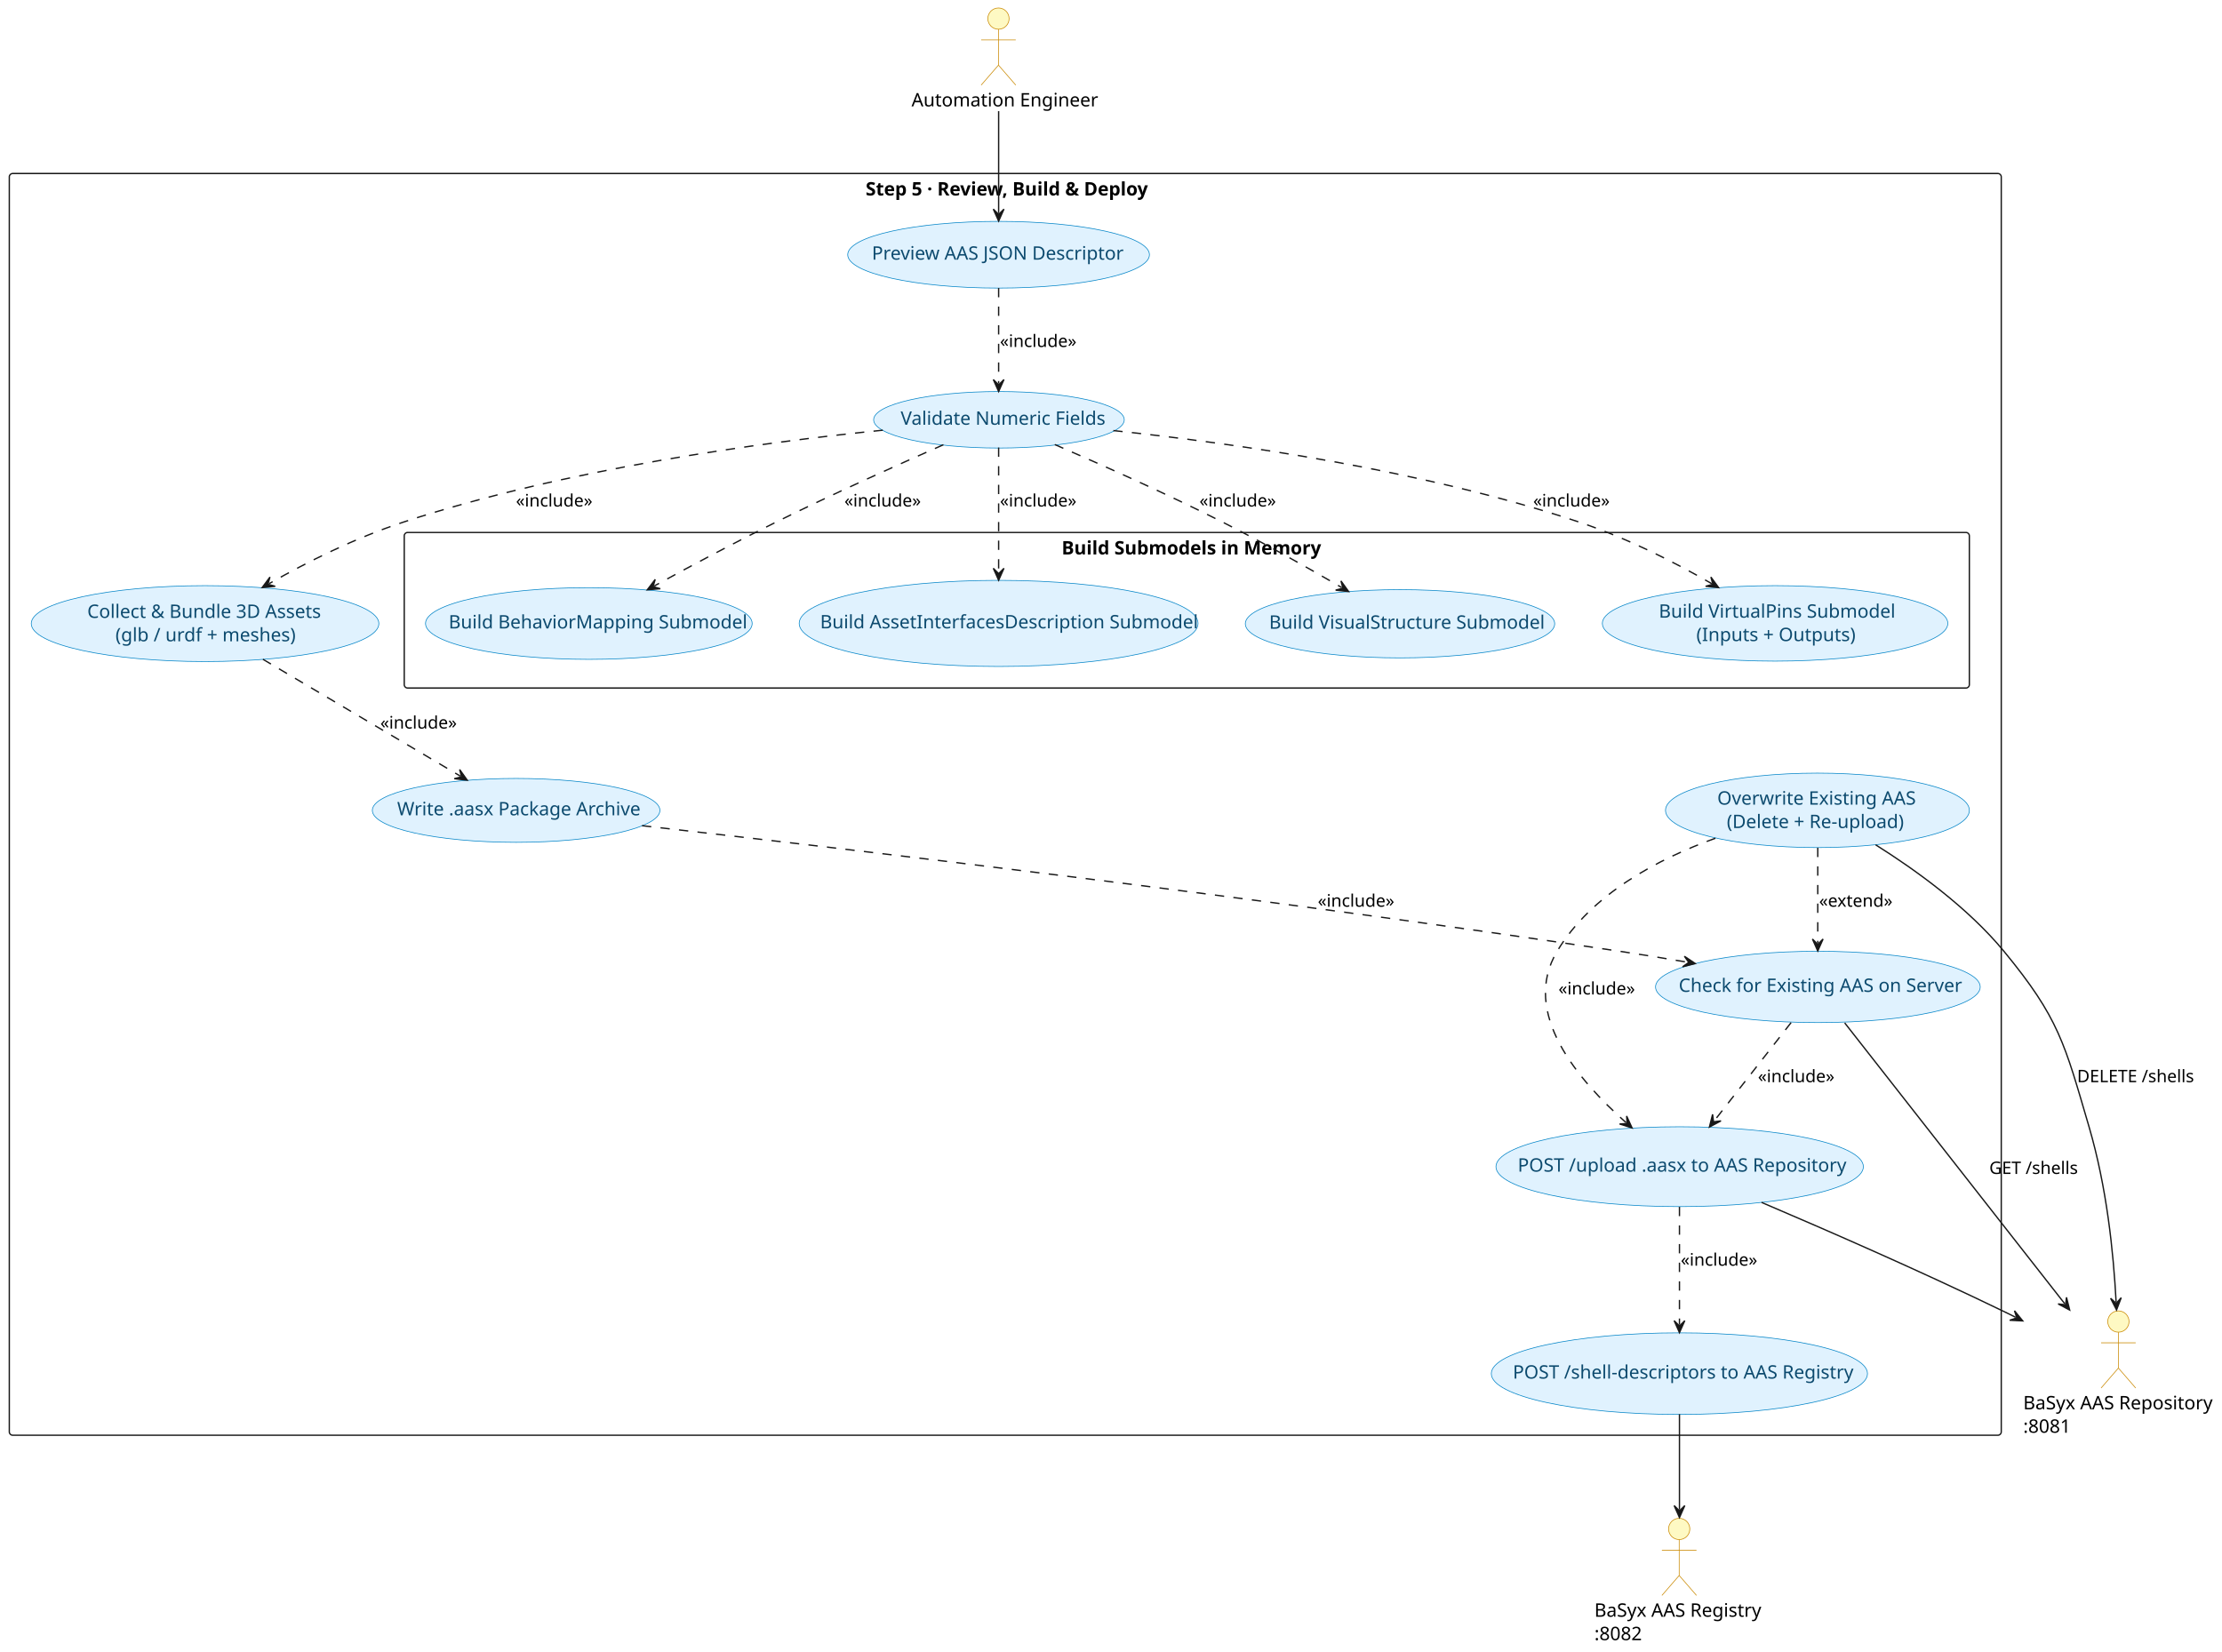
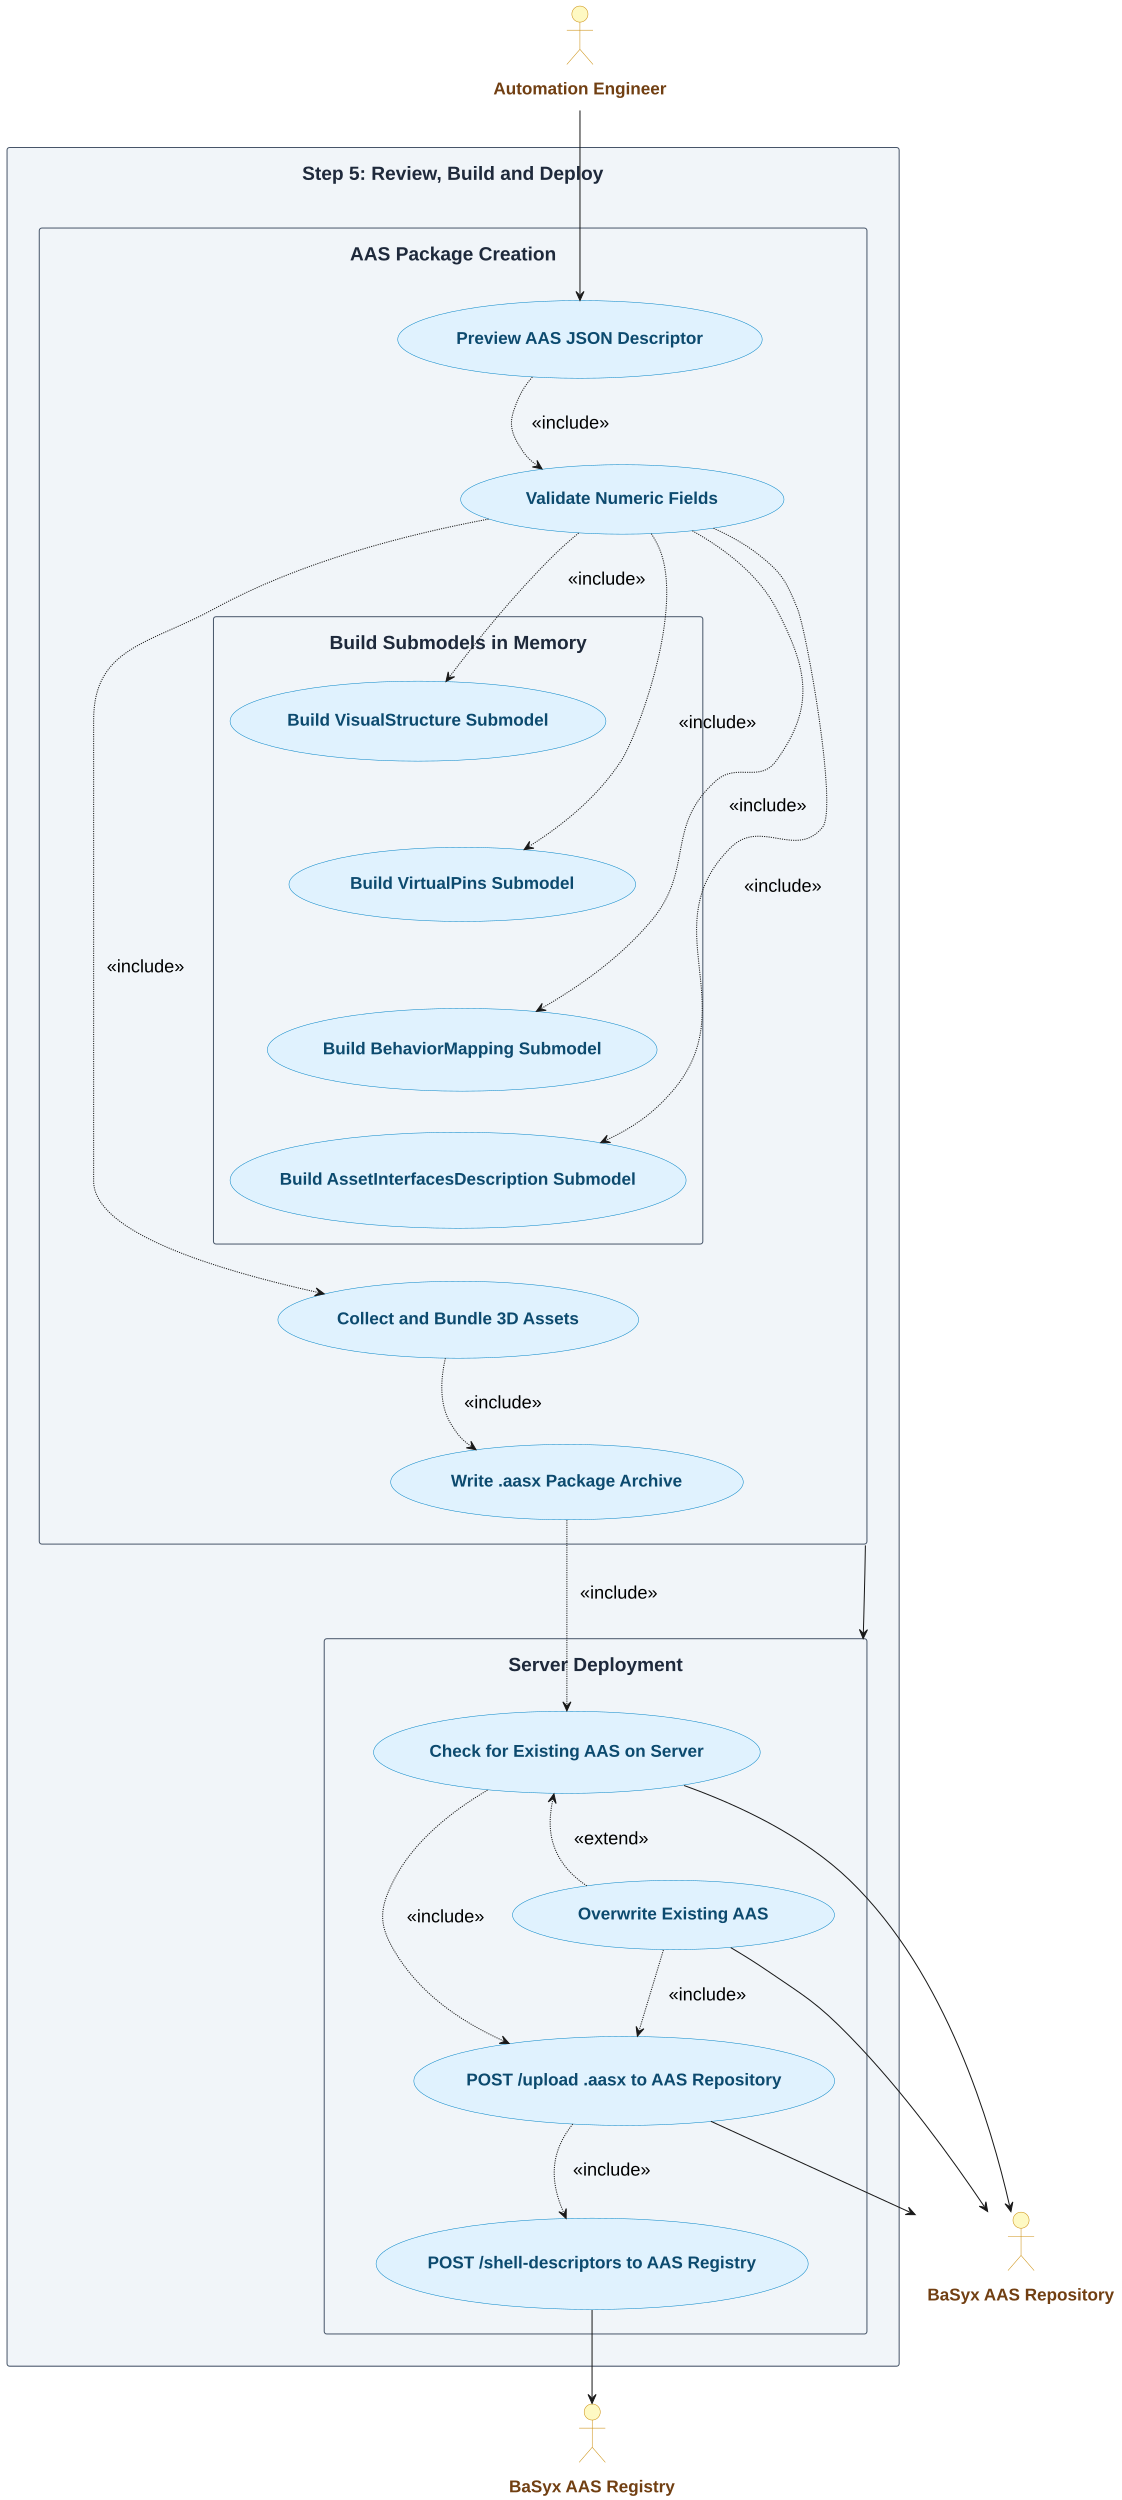
- <svg xmlns="http://www.w3.org/2000/svg" contentStyleType="text/css" height="1242px" preserveAspectRatio="none" style="width:1671px;height:1242px;background:#FFFFFF;" version="1.1" viewBox="0 0 1671 1242" width="1671px" zoomAndPan="magnify">
+ <svg xmlns="http://www.w3.org/2000/svg" contentStyleType="text/css" height="15518.75px" preserveAspectRatio="none" style="width:6962px;height:15518px;background:#FFFFFF;" version="1.1" viewBox="0 0 6962 15518" width="6962.5px" zoomAndPan="magnify">
  <defs />
  <g>
-     <g id="cluster_Step 5 · Review, Build &amp; Deploy">
-       <rect fill="none" height="949" rx="2.5" ry="2.5" style="stroke:#181818;stroke-width:1.0;" width="1498" x="7" y="130.5" />
-       <text fill="#000000" font-family="sans-serif" font-size="14" font-weight="bold" lengthAdjust="spacing" textLength="210.041" x="650.98" y="147.033">Step 5 · Review, Build &amp; Deploy</text>
+     <g id="cluster_Step 5: Review, Build and Deploy">
+       <rect fill="#F1F5F9" height="13771.875" rx="15.625" ry="15.625" style="stroke:#475569;stroke-width:6.25;" width="5537.5" x="43.75" y="915.625" />
+       <text fill="#1E293B" font-family="Arial" font-size="118.75" font-weight="bold" lengthAdjust="spacing" textLength="1873.966" x="1875.517" y="1116.454">Step 5: Review, Build and Deploy</text>
+     </g>
+     <g id="cluster_BuildBox">
+       <rect fill="#F1F5F9" height="8168.75" rx="15.625" ry="15.625" style="stroke:#475569;stroke-width:6.25;" width="5137.5" x="243.75" y="1415.625" />
+       <text fill="#1E293B" font-family="Arial" font-size="118.75" font-weight="bold" lengthAdjust="spacing" textLength="1280.331" x="2172.334" y="1616.454">AAS Package Creation</text>
    </g>
    <g id="cluster_Build Submodels in Memory">
-       <rect fill="none" height="117" rx="2.5" ry="2.5" style="stroke:#181818;stroke-width:1.0;" width="1177" x="304" y="400.5" />
-       <text fill="#000000" font-family="sans-serif" font-size="14" font-weight="bold" lengthAdjust="spacing" textLength="188.241" x="798.379" y="417.033">Build Submodels in Memory</text>
+       <rect fill="#F1F5F9" height="3893.75" rx="15.625" ry="15.625" style="stroke:#475569;stroke-width:6.25;" width="3037.5" x="1325" y="3828.125" />
+       <text fill="#1E293B" font-family="Arial" font-size="118.75" font-weight="bold" lengthAdjust="spacing" textLength="1596.689" x="2045.406" y="4028.954">Build Submodels in Memory</text>
+     </g>
+     <g id="cluster_DeployBox">
+       <rect fill="#F1F5F9" height="4315.625" rx="15.625" ry="15.625" style="stroke:#475569;stroke-width:6.25;" width="3368.75" x="2012.5" y="10171.875" />
+       <text fill="#1E293B" font-family="Arial" font-size="118.75" font-weight="bold" lengthAdjust="spacing" textLength="1082.376" x="3155.687" y="10372.704">Server Deployment</text>
    </g>
    <g id="elem_UC5A">
-       <ellipse cx="750.955" cy="191.591" fill="#E0F2FE" rx="113.455" ry="25.091" style="stroke:#0284C7;stroke-width:0.5;" />
-       <text fill="#0C4A6E" font-family="sans-serif" font-size="14" lengthAdjust="spacing" textLength="190.606" x="655.652" y="195.32">Preview AAS JSON Descriptor</text>
+       <ellipse cx="3599.997" cy="2106.874" fill="#E0F2FE" rx="1131.247" ry="241.249" style="stroke:#0284C7;stroke-width:3.125;" />
+       <text fill="#0C4A6E" font-family="Arial" font-size="106.25" font-weight="bold" lengthAdjust="spacing" textLength="1535.281" x="2832.356" y="2134.685">Preview AAS JSON Descriptor</text>
    </g>
    <g id="elem_UC5B">
-       <ellipse cx="751.24" cy="315.748" fill="#E0F2FE" rx="94.24" ry="21.248" style="stroke:#0284C7;stroke-width:0.5;" />
-       <text fill="#0C4A6E" font-family="sans-serif" font-size="14" lengthAdjust="spacing" textLength="147.834" x="677.323" y="319.477">Validate Numeric Fields</text>
+       <ellipse cx="3862.87" cy="3100.074" fill="#E0F2FE" rx="1003.495" ry="215.699" style="stroke:#0284C7;stroke-width:3.125;" />
+       <text fill="#0C4A6E" font-family="Arial" font-size="106.25" font-weight="bold" lengthAdjust="spacing" textLength="1198.685" x="3263.527" y="3127.885">Validate Numeric Fields</text>
    </g>
    <g id="elem_UC5H">
-       <ellipse cx="154.214" cy="469.043" fill="#E0F2FE" rx="130.714" ry="28.543" style="stroke:#0284C7;stroke-width:0.5;" />
-       <text fill="#0C4A6E" font-family="sans-serif" font-size="14" lengthAdjust="spacing" textLength="171.192" x="65.618" y="464.755">Collect &amp; Bundle 3D Assets</text>
-       <text fill="#0C4A6E" font-family="sans-serif" font-size="14" lengthAdjust="spacing" textLength="128.775" x="86.827" y="482.364">(glb / urdf + meshes)</text>
+       <ellipse cx="2844.526" cy="8192.03" fill="#E0F2FE" rx="1119.526" ry="238.905" style="stroke:#0284C7;stroke-width:3.125;" />
+       <text fill="#0C4A6E" font-family="Arial" font-size="106.25" font-weight="bold" lengthAdjust="spacing" textLength="1505.554" x="2091.749" y="8219.841">Collect and Bundle 3D Assets</text>
    </g>
    <g id="elem_UC5I">
-       <ellipse cx="388.139" cy="609.528" fill="#E0F2FE" rx="108.139" ry="24.028" style="stroke:#0284C7;stroke-width:0.5;" />
-       <text fill="#0C4A6E" font-family="sans-serif" font-size="14" lengthAdjust="spacing" textLength="178.958" x="298.66" y="613.256">Write .aasx Package Archive</text>
+       <ellipse cx="3519.365" cy="9199.498" fill="#E0F2FE" rx="1094.365" ry="233.873" style="stroke:#0284C7;stroke-width:3.125;" />
+       <text fill="#0C4A6E" font-family="Arial" font-size="106.25" font-weight="bold" lengthAdjust="spacing" textLength="1441.068" x="2798.831" y="9227.309">Write .aasx Package Archive</text>
+     </g>
+     <g id="elem_UC5D">
+       <ellipse cx="2594.577" cy="4476.415" fill="#E0F2FE" rx="1166.452" ry="248.29" style="stroke:#0284C7;stroke-width:3.125;" />
+       <text fill="#0C4A6E" font-family="Arial" font-size="106.25" font-weight="bold" lengthAdjust="spacing" textLength="1623.477" x="1782.838" y="4504.226">Build VisualStructure Submodel</text>
+     </g>
+     <g id="elem_UC5E">
+       <ellipse cx="2869.681" cy="5489.561" fill="#E0F2FE" rx="1075.931" ry="230.186" style="stroke:#0284C7;stroke-width:3.125;" />
+       <text fill="#0C4A6E" font-family="Arial" font-size="106.25" font-weight="bold" lengthAdjust="spacing" textLength="1393.182" x="2173.09" y="5517.372">Build VirtualPins Submodel</text>
+     </g>
+     <g id="elem_UC5F">
+       <ellipse cx="2868.961" cy="6516.292" fill="#E0F2FE" rx="1209.586" ry="256.917" style="stroke:#0284C7;stroke-width:3.125;" />
+       <text fill="#0C4A6E" font-family="Arial" font-size="106.25" font-weight="bold" lengthAdjust="spacing" textLength="1729.572" x="2004.175" y="6544.103">Build BehaviorMapping Submodel</text>
+     </g>
+     <g id="elem_UC5G">
+       <ellipse cx="2843.376" cy="7326.175" fill="#E0F2FE" rx="1415.251" ry="298.05" style="stroke:#0284C7;stroke-width:3.125;" />
+       <text fill="#0C4A6E" font-family="Arial" font-size="106.25" font-weight="bold" lengthAdjust="spacing" textLength="2214.026" x="1736.363" y="7353.986">Build AssetInterfacesDescription Submodel</text>
    </g>
    <g id="elem_UC5J">
-       <ellipse cx="1367.091" cy="742.318" fill="#E0F2FE" rx="122.091" ry="26.818" style="stroke:#0284C7;stroke-width:0.5;" />
-       <text fill="#0C4A6E" font-family="sans-serif" font-size="14" lengthAdjust="spacing" textLength="209.31" x="1262.436" y="746.047">Check for Existing AAS on Server</text>
+       <ellipse cx="3518.839" cy="10876.893" fill="#E0F2FE" rx="1200.089" ry="255.018" style="stroke:#0284C7;stroke-width:3.125;" />
+       <text fill="#0C4A6E" font-family="Arial" font-size="106.25" font-weight="bold" lengthAdjust="spacing" textLength="1706.381" x="2665.648" y="10904.703">Check for Existing AAS on Server</text>
    </g>
    <g id="elem_UC5K">
-       <ellipse cx="1366.764" cy="609.505" fill="#E0F2FE" rx="114.264" ry="28.005" style="stroke:#0284C7;stroke-width:0.5;" />
-       <text fill="#0C4A6E" font-family="sans-serif" font-size="14" lengthAdjust="spacing" textLength="144.71" x="1291.409" y="605.217">Overwrite Existing AAS</text>
-       <text fill="#0C4A6E" font-family="sans-serif" font-size="14" lengthAdjust="spacing" textLength="130.348" x="1298.59" y="622.827">(Delete + Re-upload)</text>
+       <ellipse cx="4180.459" cy="11886.717" fill="#E0F2FE" rx="999.209" ry="214.842" style="stroke:#0284C7;stroke-width:3.125;" />
+       <text fill="#0C4A6E" font-family="Arial" font-size="106.25" font-weight="bold" lengthAdjust="spacing" textLength="1186.804" x="3587.057" y="11914.528">Overwrite Existing AAS</text>
    </g>
    <g id="elem_UC5L">
-       <ellipse cx="1263.153" cy="877.531" fill="#E0F2FE" rx="138.153" ry="30.031" style="stroke:#0284C7;stroke-width:0.5;" />
-       <text fill="#0C4A6E" font-family="sans-serif" font-size="14" lengthAdjust="spacing" textLength="243.565" x="1141.371" y="881.259">POST /upload .aasx to AAS Repository</text>
+       <ellipse cx="3874.605" cy="12916.796" fill="#E0F2FE" rx="1305.855" ry="276.171" style="stroke:#0284C7;stroke-width:3.125;" />
+       <text fill="#0C4A6E" font-family="Arial" font-size="106.25" font-weight="bold" lengthAdjust="spacing" textLength="1960.074" x="2894.568" y="12944.607">POST /upload .aasx to AAS Repository</text>
    </g>
    <g id="elem_UC5M">
-       <ellipse cx="1262.947" cy="1033.189" fill="#E0F2FE" rx="141.447" ry="30.689" style="stroke:#0284C7;stroke-width:0.5;" />
-       <text fill="#0C4A6E" font-family="sans-serif" font-size="14" lengthAdjust="spacing" textLength="250.523" x="1137.686" y="1036.918">POST /shell-descriptors to AAS Registry</text>
-     </g>
-     <g id="elem_UC5D">
-       <ellipse cx="1052.84" cy="469.168" fill="#E0F2FE" rx="116.34" ry="25.668" style="stroke:#0284C7;stroke-width:0.5;" />
-       <text fill="#0C4A6E" font-family="sans-serif" font-size="14" lengthAdjust="spacing" textLength="196.882" x="954.399" y="472.897">Build VisualStructure Submodel</text>
-     </g>
-     <g id="elem_UC5E">
-       <ellipse cx="1334.911" cy="468.882" fill="#E0F2FE" rx="129.911" ry="28.382" style="stroke:#0284C7;stroke-width:0.5;" />
-       <text fill="#0C4A6E" font-family="sans-serif" font-size="14" lengthAdjust="spacing" textLength="168.868" x="1247.477" y="464.594">Build VirtualPins Submodel</text>
-       <text fill="#0C4A6E" font-family="sans-serif" font-size="14" lengthAdjust="spacing" textLength="112.444" x="1275.689" y="482.204">(Inputs + Outputs)</text>
-     </g>
-     <g id="elem_UC5F">
-       <ellipse cx="442.834" cy="468.967" fill="#E0F2FE" rx="122.834" ry="26.967" style="stroke:#0284C7;stroke-width:0.5;" />
-       <text fill="#0C4A6E" font-family="sans-serif" font-size="14" lengthAdjust="spacing" textLength="210.909" x="337.379" y="472.695">Build BehaviorMapping Submodel</text>
-     </g>
-     <g id="elem_UC5G">
-       <ellipse cx="750.982" cy="468.896" fill="#E0F2FE" rx="149.982" ry="32.396" style="stroke:#0284C7;stroke-width:0.5;" />
-       <text fill="#0C4A6E" font-family="sans-serif" font-size="14" lengthAdjust="spacing" textLength="268.468" x="616.748" y="472.625">Build AssetInterfacesDescription Submodel</text>
+       <ellipse cx="3675.531" cy="14051.981" fill="#E0F2FE" rx="1341.156" ry="283.231" style="stroke:#0284C7;stroke-width:3.125;" />
+       <text fill="#0C4A6E" font-family="Arial" font-size="106.25" font-weight="bold" lengthAdjust="spacing" textLength="2042.822" x="2654.12" y="14079.792">POST /shell-descriptors to AAS Registry</text>
    </g>
    <g id="elem_Eng">
-       <ellipse cx="750.875" cy="14" fill="#FEF9C3" rx="8" ry="8" style="stroke:#CA8A04;stroke-width:0.5;" />
-       <path d="M750.875,22 L750.875,49 M737.875,30 L763.875,30 M750.875,49 L737.875,64 M750.875,49 L763.875,64 " fill="none" style="stroke:#CA8A04;stroke-width:0.5;" />
-       <text fill="#000000" font-family="sans-serif" font-size="14" lengthAdjust="spacing" textLength="130.751" x="685.5" y="80.033">Automation Engineer</text>
+       <ellipse cx="3599.664" cy="87.5" fill="#FEF9C3" rx="50" ry="50" style="stroke:#CA8A04;stroke-width:3.125;" />
+       <path d="M3599.664,137.5 L3599.664,306.25 M3518.414,187.5 L3680.914,187.5 M3599.664,306.25 L3518.414,400 M3599.664,306.25 L3680.914,400 " fill="none" style="stroke:#CA8A04;stroke-width:3.125;" />
+       <text fill="#713F12" font-family="Arial" font-size="106.25" font-weight="bold" lengthAdjust="spacing" textLength="1074.329" x="3062.5" y="585.774">Automation Engineer</text>
    </g>
    <g id="elem_BaSyxRepo">
-       <ellipse cx="1593.086" cy="994" fill="#FEF9C3" rx="8" ry="8" style="stroke:#CA8A04;stroke-width:0.5;" />
-       <path d="M1593.086,1002 L1593.086,1029 M1580.086,1010 L1606.086,1010 M1593.086,1029 L1580.086,1044 M1593.086,1029 L1606.086,1044 " fill="none" style="stroke:#CA8A04;stroke-width:0.5;" />
-       <text fill="#000000" font-family="sans-serif" font-size="14" lengthAdjust="spacing" textLength="143.172" x="1521.5" y="1060.033">BaSyx AAS Repository</text>
-       <text fill="#000000" font-family="sans-serif" font-size="14" lengthAdjust="spacing" textLength="35.034" x="1521.5" y="1077.643">:8081</text>
+       <ellipse cx="6337.849" cy="13781.25" fill="#FEF9C3" rx="50" ry="50" style="stroke:#CA8A04;stroke-width:3.125;" />
+       <path d="M6337.849,13831.25 L6337.849,14000 M6256.599,13881.25 L6419.099,13881.25 M6337.849,14000 L6256.599,14093.75 M6337.849,14000 L6419.099,14093.75 " fill="none" style="stroke:#CA8A04;stroke-width:3.125;" />
+       <text fill="#713F12" font-family="Arial" font-size="106.25" font-weight="bold" lengthAdjust="spacing" textLength="1163.199" x="5756.25" y="14279.524">BaSyx AAS Repository</text>
    </g>
    <g id="elem_BaSyxReg">
-       <ellipse cx="1262.8" cy="1150" fill="#FEF9C3" rx="8" ry="8" style="stroke:#CA8A04;stroke-width:0.5;" />
-       <path d="M1262.8,1158 L1262.8,1185 M1249.8,1166 L1275.8,1166 M1262.8,1185 L1249.8,1200 M1262.8,1185 L1275.8,1200 " fill="none" style="stroke:#CA8A04;stroke-width:0.5;" />
-       <text fill="#000000" font-family="sans-serif" font-size="14" lengthAdjust="spacing" textLength="127.6" x="1199" y="1216.033">BaSyx AAS Registry</text>
-       <text fill="#000000" font-family="sans-serif" font-size="14" lengthAdjust="spacing" textLength="35.034" x="1199" y="1233.643">:8082</text>
+       <ellipse cx="3676.073" cy="14971.875" fill="#FEF9C3" rx="50" ry="50" style="stroke:#CA8A04;stroke-width:3.125;" />
+       <path d="M3676.073,15021.875 L3676.073,15190.625 M3594.823,15071.875 L3757.323,15071.875 M3676.073,15190.625 L3594.823,15284.375 M3676.073,15190.625 L3757.323,15284.375 " fill="none" style="stroke:#CA8A04;stroke-width:3.125;" />
+       <text fill="#713F12" font-family="Arial" font-size="106.25" font-weight="bold" lengthAdjust="spacing" textLength="1033.395" x="3159.375" y="15470.149">BaSyx AAS Registry</text>
    </g>
    <g id="link_UC5A_UC5B">
-       <path d="M751,216.6 C751,239.38 751,267.15 751,288.48 " fill="none" id="UC5A-to-UC5B" style="stroke:#181818;stroke-width:1.0;stroke-dasharray:7.0,7.0;" />
-       <polygon fill="#181818" points="751,294.48,755,285.48,751,289.48,747,285.48,751,294.48" style="stroke:#181818;stroke-width:1.0;" />
-       <text fill="#000000" font-family="sans-serif" font-size="13" lengthAdjust="spacing" textLength="55.656" x="752" y="260.995">«include»</text>
+       <path d="M3304.312,2340.062 C3269.562,2380.062 3239.312,2424.25 3218.75,2471.875 C3168.125,2589.188 3152.438,2650.188 3218.75,2759.375 C3255.375,2819.625 3276.175,2847.85 3334.175,2889.038 " fill="none" id="UC5A-to-UC5B-1" style="stroke:#181818;stroke-width:6.25;stroke-dasharray:7.0,7.0;" />
+       <polygon fill="#181818" points="3364.75,2910.75,3333.362,2857.798,3339.271,2892.657,3304.413,2898.565,3364.75,2910.75" style="stroke:#181818;stroke-width:6.25;" />
+       <text fill="#000000" font-family="Arial" font-size="112.5" lengthAdjust="spacing" textLength="481.641" x="3300" y="2660.489">«include»</text>
    </g>
    <g id="link_UC5B_UC5D">
-       <path d="M793.25,334.38 C827.52,349.18 876.88,371.16 919,392.5 C951.63,409.03 982.527,426.468 1009.027,441.918 " fill="none" id="UC5B-to-UC5D" style="stroke:#181818;stroke-width:1.0;stroke-dasharray:7.0,7.0;" />
-       <polygon fill="#181818" points="1014.21,444.94,1008.45,436.951,1009.89,442.422,1004.42,443.863,1014.21,444.94" style="stroke:#181818;stroke-width:1.0;" />
-       <text fill="#000000" font-family="sans-serif" font-size="13" lengthAdjust="spacing" textLength="55.656" x="902" y="380.995">«include»</text>
+       <path d="M3591.875,3308.812 C3541.062,3350.562 3489.5,3395.625 3443.75,3440.625 C3188.562,3691.5 2954.42,3984.081 2790.92,4200.456 " fill="none" id="UC5B-to-UC5D-1" style="stroke:#181818;stroke-width:6.25;stroke-dasharray:7.0,7.0;" />
+       <polygon fill="#181818" points="2768.312,4230.375,2822.17,4200.568,2787.152,4205.443,2782.278,4170.425,2768.312,4230.375" style="stroke:#181818;stroke-width:6.25;" />
+       <text fill="#000000" font-family="Arial" font-size="112.5" lengthAdjust="spacing" textLength="481.641" x="3525" y="3629.239">«include»</text>
+     </g>
+     <g id="link_UC5H_UC5I">
+       <path d="M2764.312,8430.562 C2734.938,8560.5 2724.812,8719.875 2800,8840.625 C2839.312,8903.75 2862.933,8934.391 2924.183,8977.391 " fill="none" id="UC5H-to-UC5I-1" style="stroke:#181818;stroke-width:6.25;stroke-dasharray:7.0,7.0;" />
+       <polygon fill="#181818" points="2954.875,8998.938,2923.202,8946.156,2929.298,8980.982,2894.473,8987.078,2954.875,8998.938" style="stroke:#181818;stroke-width:6.25;" />
+       <text fill="#000000" font-family="Arial" font-size="112.5" lengthAdjust="spacing" textLength="481.641" x="2881.25" y="8741.739">«include»</text>
+     </g>
+     <g id="link_UC5K_UC5J">
+       <path d="M3642.438,11705.812 C3578.625,11663.5 3521.812,11611.25 3481.25,11546.875 C3405.062,11426.062 3404.022,11303.559 3430.897,11171.497 " fill="none" id="UC5K-to-UC5J" style="stroke:#181818;stroke-width:6.25;stroke-dasharray:7.0,7.0;" />
+       <polygon fill="#181818" points="3438.375,11134.75,3402.66,11184.885,3432.143,11165.372,3451.656,11194.856,3438.375,11134.75" style="stroke:#181818;stroke-width:6.25;" />
+       <text fill="#000000" font-family="Arial" font-size="112.5" lengthAdjust="spacing" textLength="462.909" x="3562.5" y="11447.989">«extend»</text>
+     </g>
+     <g id="link_UC5K_UC5L">
+       <path d="M4117.812,12104.188 C4071,12259.312 4017.83,12435.723 3967.267,12603.348 " fill="none" id="UC5K-to-UC5L-1" style="stroke:#181818;stroke-width:6.25;stroke-dasharray:7.0,7.0;" />
+       <polygon fill="#181818" points="3956.438,12639.25,3996.617,12592.616,3965.462,12609.332,3948.747,12578.177,3956.438,12639.25" style="stroke:#181818;stroke-width:6.25;" />
+       <text fill="#000000" font-family="Arial" font-size="112.5" lengthAdjust="spacing" textLength="481.641" x="4150" y="12416.739">«include»</text>
+     </g>
+     <g id="link_UC5L_UC5M">
+       <path d="M3555.125,13184.438 C3522.688,13224.875 3494.562,13268.875 3475,13315.625 C3414,13461.312 3439.318,13596.61 3499.193,13735.922 " fill="none" id="UC5L-to-UC5M-1" style="stroke:#181818;stroke-width:6.25;stroke-dasharray:7.0,7.0;" />
+       <polygon fill="#181818" points="3514,13770.375,3514.757,13708.824,3501.66,13741.664,3468.82,13728.567,3514,13770.375" style="stroke:#181818;stroke-width:6.25;" />
+       <text fill="#000000" font-family="Arial" font-size="112.5" lengthAdjust="spacing" textLength="481.641" x="3556.25" y="13504.239">«include»</text>
+     </g>
+     <g id="link_BuildBox_DeployBox">
+       <path d="M5371.668,9592.586 C5371.479,9604.448 5371.283,9616.309 5371.081,9628.166 C5370.271,9675.591 5369.357,9722.94 5368.358,9769.953 C5366.362,9863.98 5364.029,9956.668 5361.523,10045.948 C5360.897,10068.268 5360.259,10090.375 5359.614,10112.237 C5359.291,10123.168 5358.966,10134.038 5358.639,10144.842 C5358.476,10150.244 5358.312,10155.63 5358.148,10160.999 C5358.066,10163.683 5357.984,10166.364 5357.902,10169.04 C5357.881,10169.709 5359.014,10132.895 5358.994,10133.564 " fill="none" id="BuildBox-to-DeployBox" style="stroke:#181818;stroke-width:6.25;" />
+       <polygon fill="#181818" points="5357.84,10171.046,5384.559,10115.592,5358.801,10139.811,5334.583,10114.053,5357.84,10171.046" style="stroke:#181818;stroke-width:6.25;" />
    </g>
    <g id="link_UC5B_UC5E">
-       <path d="M837.25,323.86 C926.58,333.25 1069.29,353.21 1187,392.5 C1224.21,404.92 1258.445,422.465 1287.255,438.985 " fill="none" id="UC5B-to-UC5E" style="stroke:#181818;stroke-width:1.0;stroke-dasharray:7.0,7.0;" />
-       <polygon fill="#181818" points="1292.46,441.97,1286.642,434.023,1288.122,439.483,1282.663,440.963,1292.46,441.97" style="stroke:#181818;stroke-width:1.0;" />
-       <text fill="#000000" font-family="sans-serif" font-size="13" lengthAdjust="spacing" textLength="55.656" x="1153" y="380.995">«include»</text>
+       <path d="M4042.938,3312.75 C4068.938,3352.812 4091.812,3396.25 4106.25,3440.625 C4234.25,3833.562 3948,4581.75 3856.25,4721.875 C3705.5,4952 3492.932,5121.277 3285.12,5253.777 " fill="none" id="UC5B-to-UC5E" style="stroke:#181818;stroke-width:6.25;stroke-dasharray:7.0,7.0;" />
+       <polygon fill="#181818" points="3253.5,5273.938,3314.37,5264.776,3279.85,5257.137,3287.489,5222.617,3253.5,5273.938" style="stroke:#181818;stroke-width:6.25;" />
+       <text fill="#000000" font-family="Arial" font-size="112.5" lengthAdjust="spacing" textLength="481.641" x="4212.5" y="4519.864">«include»</text>
    </g>
    <g id="link_UC5B_UC5F">
-       <path d="M709.47,334.51 C675.47,349.46 626.26,371.6 584,392.5 C551.02,408.81 519.67,425.574 492.02,440.744 " fill="none" id="UC5B-to-UC5F" style="stroke:#181818;stroke-width:1.0;stroke-dasharray:7.0,7.0;" />
-       <polygon fill="#181818" points="486.76,443.63,496.575,442.808,491.144,441.225,492.726,435.794,486.76,443.63" style="stroke:#181818;stroke-width:1.0;" />
-       <text fill="#000000" font-family="sans-serif" font-size="13" lengthAdjust="spacing" textLength="55.656" x="635" y="380.995">«include»</text>
+       <path d="M4297.812,3294.875 C4494.812,3405 4707.875,3564.75 4818.75,3778.125 C5012.125,4150.312 5064,4381.625 4818.75,4721.875 C4716,4864.375 4574.812,4729.875 4443.75,4846.875 C4123.938,5132.438 4315.75,5395.688 4037.5,5721.875 C3842.188,5950.812 3597.204,6122.774 3361.641,6259.149 " fill="none" id="UC5B-to-UC5F" style="stroke:#181818;stroke-width:6.25;stroke-dasharray:7.0,7.0;" />
+       <polygon fill="#181818" points="3329.188,6277.938,3390.394,6271.391,3356.232,6262.28,3365.342,6228.119,3329.188,6277.938" style="stroke:#181818;stroke-width:6.25;" />
+       <text fill="#000000" font-family="Arial" font-size="112.5" lengthAdjust="spacing" textLength="481.641" x="4525" y="5035.489">«include»</text>
    </g>
    <g id="link_UC5B_UC5G">
-       <path d="M751,336.62 C751,362.13 751,400.42 751,430.45 " fill="none" id="UC5B-to-UC5G" style="stroke:#181818;stroke-width:1.0;stroke-dasharray:7.0,7.0;" />
-       <polygon fill="#181818" points="751,436.45,755,427.45,751,431.45,747,427.45,751,436.45" style="stroke:#181818;stroke-width:1.0;" />
-       <text fill="#000000" font-family="sans-serif" font-size="13" lengthAdjust="spacing" textLength="55.656" x="752" y="380.995">«include»</text>
+       <path d="M4429.062,3278.875 C4526.875,3322.812 4623.562,3376.25 4706.25,3440.625 C4852.25,3554.25 4880.438,3606.688 4950,3778.125 C5007,3918.688 5201.312,5016.188 5106.25,5134.375 C4944.062,5336.062 4722.25,5078.125 4537.5,5259.375 C4044.125,5743.5 4624.625,6246.812 4175,6771.875 C4055.938,6910.875 3930.064,6999.309 3762.377,7077.309 " fill="none" id="UC5B-to-UC5G" style="stroke:#181818;stroke-width:6.25;stroke-dasharray:7.0,7.0;" />
+       <polygon fill="#181818" points="3728.375,7093.125,3789.921,7092.069,3756.71,7079.945,3768.834,7046.734,3728.375,7093.125" style="stroke:#181818;stroke-width:6.25;" />
+       <text fill="#000000" font-family="Arial" font-size="112.5" lengthAdjust="spacing" textLength="481.641" x="4618.75" y="5535.489">«include»</text>
    </g>
    <g id="link_UC5B_UC5H">
-       <path d="M663.88,323.58 C572.43,332.78 425.34,352.64 304,392.5 C266.33,404.87 231.571,422.454 202.371,438.984 " fill="none" id="UC5B-to-UC5H" style="stroke:#181818;stroke-width:1.0;stroke-dasharray:7.0,7.0;" />
-       <polygon fill="#181818" points="197.15,441.94,206.953,440.987,201.501,439.477,203.012,434.025,197.15,441.94" style="stroke:#181818;stroke-width:1.0;" />
-       <text fill="#000000" font-family="sans-serif" font-size="13" lengthAdjust="spacing" textLength="55.656" x="388" y="380.995">«include»</text>
-     </g>
-     <g id="link_UC5H_UC5I">
-       <path d="M197.74,495.89 C242.05,522.12 304.667,559.174 346.227,583.774 " fill="none" id="UC5H-to-UC5I" style="stroke:#181818;stroke-width:1.0;stroke-dasharray:7.0,7.0;" />
-       <polygon fill="#181818" points="351.39,586.83,345.683,578.803,347.087,584.283,341.608,585.688,351.39,586.83" style="stroke:#181818;stroke-width:1.0;" />
-       <text fill="#000000" font-family="sans-serif" font-size="13" lengthAdjust="spacing" textLength="55.656" x="286" y="547.995">«include»</text>
+       <path d="M3032.375,3222.125 C2518.938,3318.562 1859.438,3488.312 1331.25,3778.125 C934,3996.062 581.25,4015.625 581.25,4468.75 C581.25,4468.75 581.25,4468.75 581.25,7331.25 C581.25,7647.938 1330.518,7879.551 1975.893,8022.989 " fill="none" id="UC5B-to-UC5H" style="stroke:#181818;stroke-width:6.25;stroke-dasharray:7.0,7.0;" />
+       <polygon fill="#181818" points="2012.5,8031.125,1963.014,7994.516,1981.994,8024.345,1952.166,8043.325,2012.5,8031.125" style="stroke:#181818;stroke-width:6.25;" />
+       <text fill="#000000" font-family="Arial" font-size="112.5" lengthAdjust="spacing" textLength="481.641" x="662.5" y="6035.489">«include»</text>
    </g>
    <g id="link_UC5I_UC5J">
-       <path d="M482.8,621.03 C637.16,638.5 952.28,675.53 1218,715.5 C1236.44,718.27 1250.197,720.494 1268.997,723.724 " fill="none" id="UC5I-to-UC5J" style="stroke:#181818;stroke-width:1.0;stroke-dasharray:7.0,7.0;" />
-       <polygon fill="#181818" points="1274.91,724.74,1266.717,719.274,1269.982,723.893,1265.363,727.158,1274.91,724.74" style="stroke:#181818;stroke-width:1.0;" />
-       <text fill="#000000" font-family="sans-serif" font-size="13" lengthAdjust="spacing" textLength="55.656" x="991" y="681.995">«include»</text>
-     </g>
-     <g id="link_UC5K_UC5J">
-       <path d="M1367,637.64 C1367,660.43 1367,686.77 1367,709.29 " fill="none" id="UC5K-to-UC5J" style="stroke:#181818;stroke-width:1.0;stroke-dasharray:7.0,7.0;" />
-       <polygon fill="#181818" points="1367,715.29,1371,706.29,1367,710.29,1363,706.29,1367,715.29" style="stroke:#181818;stroke-width:1.0;" />
-       <text fill="#000000" font-family="sans-serif" font-size="13" lengthAdjust="spacing" textLength="53.492" x="1368" y="681.995">«extend»</text>
-     </g>
-     <g id="link_UC5K_UC5L">
-       <path d="M1290.03,630.48 C1246.92,646.04 1196.78,672.44 1171,715.5 C1143.38,761.63 1186.461,812.109 1222.871,844.399 " fill="none" id="UC5K-to-UC5L" style="stroke:#181818;stroke-width:1.0;stroke-dasharray:7.0,7.0;" />
-       <polygon fill="#181818" points="1227.36,848.38,1223.281,839.416,1223.619,845.062,1217.972,845.401,1227.36,848.38" style="stroke:#181818;stroke-width:1.0;" />
-       <text fill="#000000" font-family="sans-serif" font-size="13" lengthAdjust="spacing" textLength="55.656" x="1172" y="747.995">«include»</text>
+       <path d="M3518.75,9436.125 C3518.75,9746.688 3518.75,10260.875 3518.75,10582.375 " fill="none" id="UC5I-to-UC5J" style="stroke:#181818;stroke-width:6.25;stroke-dasharray:7.0,7.0;" />
+       <polygon fill="#181818" points="3518.75,10619.875,3543.75,10563.625,3518.75,10588.625,3493.75,10563.625,3518.75,10619.875" style="stroke:#181818;stroke-width:6.25;" />
+       <text fill="#000000" font-family="Arial" font-size="112.5" lengthAdjust="spacing" textLength="481.641" x="3600" y="9922.989">«include»</text>
    </g>
    <g id="link_UC5J_UC5L">
-       <path d="M1346.95,769.14 C1329.36,791.64 1307.507,819.594 1289.217,842.974 " fill="none" id="UC5J-to-UC5L" style="stroke:#181818;stroke-width:1.0;stroke-dasharray:7.0,7.0;" />
-       <polygon fill="#181818" points="1285.52,847.7,1294.216,843.076,1288.601,843.762,1287.915,838.147,1285.52,847.7" style="stroke:#181818;stroke-width:1.0;" />
-       <text fill="#000000" font-family="sans-serif" font-size="13" lengthAdjust="spacing" textLength="55.656" x="1322" y="813.995">«include»</text>
-     </g>
-     <g id="link_UC5L_UC5M">
-       <path d="M1263,907.73 C1263,934.87 1263,969.08 1263,996.35 " fill="none" id="UC5L-to-UC5M" style="stroke:#181818;stroke-width:1.0;stroke-dasharray:7.0,7.0;" />
-       <polygon fill="#181818" points="1263,1002.35,1267,993.35,1263,997.35,1259,993.35,1263,1002.35" style="stroke:#181818;stroke-width:1.0;" />
-       <text fill="#000000" font-family="sans-serif" font-size="13" lengthAdjust="spacing" textLength="55.656" x="1264" y="951.995">«include»</text>
+       <path d="M3026,11111.938 C2805.25,11242.062 2567.188,11428.375 2443.75,11671.875 C2357.062,11842.812 2347.062,11937.625 2443.75,12103.125 C2601.312,12372.75 2851.822,12543.681 3126.01,12668.806 " fill="none" id="UC5J-to-UC5L" style="stroke:#181818;stroke-width:6.25;stroke-dasharray:7.0,7.0;" />
+       <polygon fill="#181818" points="3160.125,12684.375,3119.331,12638.279,3131.695,12671.401,3098.573,12683.766,3160.125,12684.375" style="stroke:#181818;stroke-width:6.25;" />
+       <text fill="#000000" font-family="Arial" font-size="112.5" lengthAdjust="spacing" textLength="481.641" x="2525" y="11932.364">«include»</text>
    </g>
    <g id="link_Eng_UC5A">
-       <path d="M751,83.6 C751,109.78 751,137.75 751,160.29 " fill="none" id="Eng-to-UC5A" style="stroke:#181818;stroke-width:1.0;" />
-       <polygon fill="#181818" points="751,166.29,755,157.29,751,161.29,747,157.29,751,166.29" style="stroke:#181818;stroke-width:1.0;" />
+       <path d="M3600,685.75 C3600,1027.375 3600,1522.875 3600,1827.625 " fill="none" id="Eng-to-UC5A" style="stroke:#181818;stroke-width:6.25;" />
+       <polygon fill="#181818" points="3600,1865.125,3625,1808.875,3600,1833.875,3575,1808.875,3600,1865.125" style="stroke:#181818;stroke-width:6.25;" />
    </g>
    <g id="link_UC5L_BaSyxRepo">
-       <path d="M1324.71,904.38 C1373.94,925.35 1444.44,956.15 1505,985.5 C1510.29,988.06 1510.367,988.049 1515.817,990.809 " fill="none" id="UC5L-to-BaSyxRepo" style="stroke:#181818;stroke-width:1.0;" />
-       <polygon fill="#181818" points="1521.17,993.52,1514.948,985.885,1516.709,991.261,1511.334,993.022,1521.17,993.52" style="stroke:#181818;stroke-width:1.0;" />
+       <path d="M4412.375,13167.375 C4785.25,13337.75 5250.14,13550.106 5646.64,13731.231 " fill="none" id="UC5L-to-BaSyxRepo" style="stroke:#181818;stroke-width:6.25;" />
+       <polygon fill="#181818" points="5680.75,13746.812,5639.973,13700.7,5652.325,13733.828,5619.198,13746.18,5680.75,13746.812" style="stroke:#181818;stroke-width:6.25;" />
    </g>
    <g id="link_UC5M_BaSyxReg">
-       <path d="M1263,1063.69 C1263,1085.72 1263,1110.18 1263,1135.43 " fill="none" id="UC5M-to-BaSyxReg" style="stroke:#181818;stroke-width:1.0;" />
-       <polygon fill="#181818" points="1263,1141.43,1267,1132.43,1263,1136.43,1259,1132.43,1263,1141.43" style="stroke:#181818;stroke-width:1.0;" />
+       <path d="M3675,14338.562 C3675,14512.75 3675,14700 3675,14881.188 " fill="none" id="UC5M-to-BaSyxReg" style="stroke:#181818;stroke-width:6.25;" />
+       <polygon fill="#181818" points="3675,14918.688,3700,14862.438,3675,14887.438,3650,14862.438,3675,14918.688" style="stroke:#181818;stroke-width:6.25;" />
    </g>
    <g id="link_UC5J_BaSyxRepo">
-       <path d="M1387.25,769.36 C1425.39,818.04 1504.64,919.196 1552.751,980.626 " fill="none" id="UC5J-to-BaSyxRepo" style="stroke:#181818;stroke-width:1.0;" />
-       <polygon fill="#181818" points="1556.45,985.35,1554.05,975.798,1553.367,981.413,1547.752,980.731,1556.45,985.35" style="stroke:#181818;stroke-width:1.0;" />
-       <text fill="#000000" font-family="sans-serif" font-size="13" lengthAdjust="spacing" textLength="67.184" x="1496" y="882.995">GET /shells</text>
+       <path d="M4245.812,11083 C4591.125,11206.812 4989.625,11396.188 5275,11671.875 C5873.562,12250.125 6152.562,13189.746 6266.625,13691.496 " fill="none" id="UC5J-to-BaSyxRepo" style="stroke:#181818;stroke-width:6.25;" />
+       <polygon fill="#181818" points="6274.938,13728.062,6286.846,13667.67,6268.01,13697.59,6238.09,13678.754,6274.938,13728.062" style="stroke:#181818;stroke-width:6.25;" />
    </g>
    <g id="link_UC5K_BaSyxRepo">
-       <path d="M1410.52,635.42 C1440.61,654.35 1479.95,682.68 1507,715.5 C1548.47,765.81 1552.66,784.93 1571,847.5 C1584.38,893.16 1589.325,941.459 1591.375,979.279 " fill="none" id="UC5K-to-BaSyxRepo" style="stroke:#181818;stroke-width:1.0;" />
-       <polygon fill="#181818" points="1591.7,985.27,1595.207,976.067,1591.429,980.277,1587.219,976.5,1591.7,985.27" style="stroke:#181818;stroke-width:1.0;" />
-       <text fill="#000000" font-family="sans-serif" font-size="13" lengthAdjust="spacing" textLength="91.032" x="1562" y="813.995">DELETE /shells</text>
+       <path d="M4535.938,12089.188 C4610,12132.938 4686.625,12180.562 4756.25,12228.125 C4999.5,12394.25 5069.312,12429.75 5275,12640.625 C5608.312,12982.312 5908.981,13398.652 6109.419,13696.09 " fill="none" id="UC5K-to-BaSyxRepo" style="stroke:#181818;stroke-width:6.25;" />
+       <polygon fill="#181818" points="6130.375,13727.188,6119.672,13666.57,6112.911,13701.272,6078.209,13694.512,6130.375,13727.188" style="stroke:#181818;stroke-width:6.25;" />
    </g>
  </g>
</svg>
